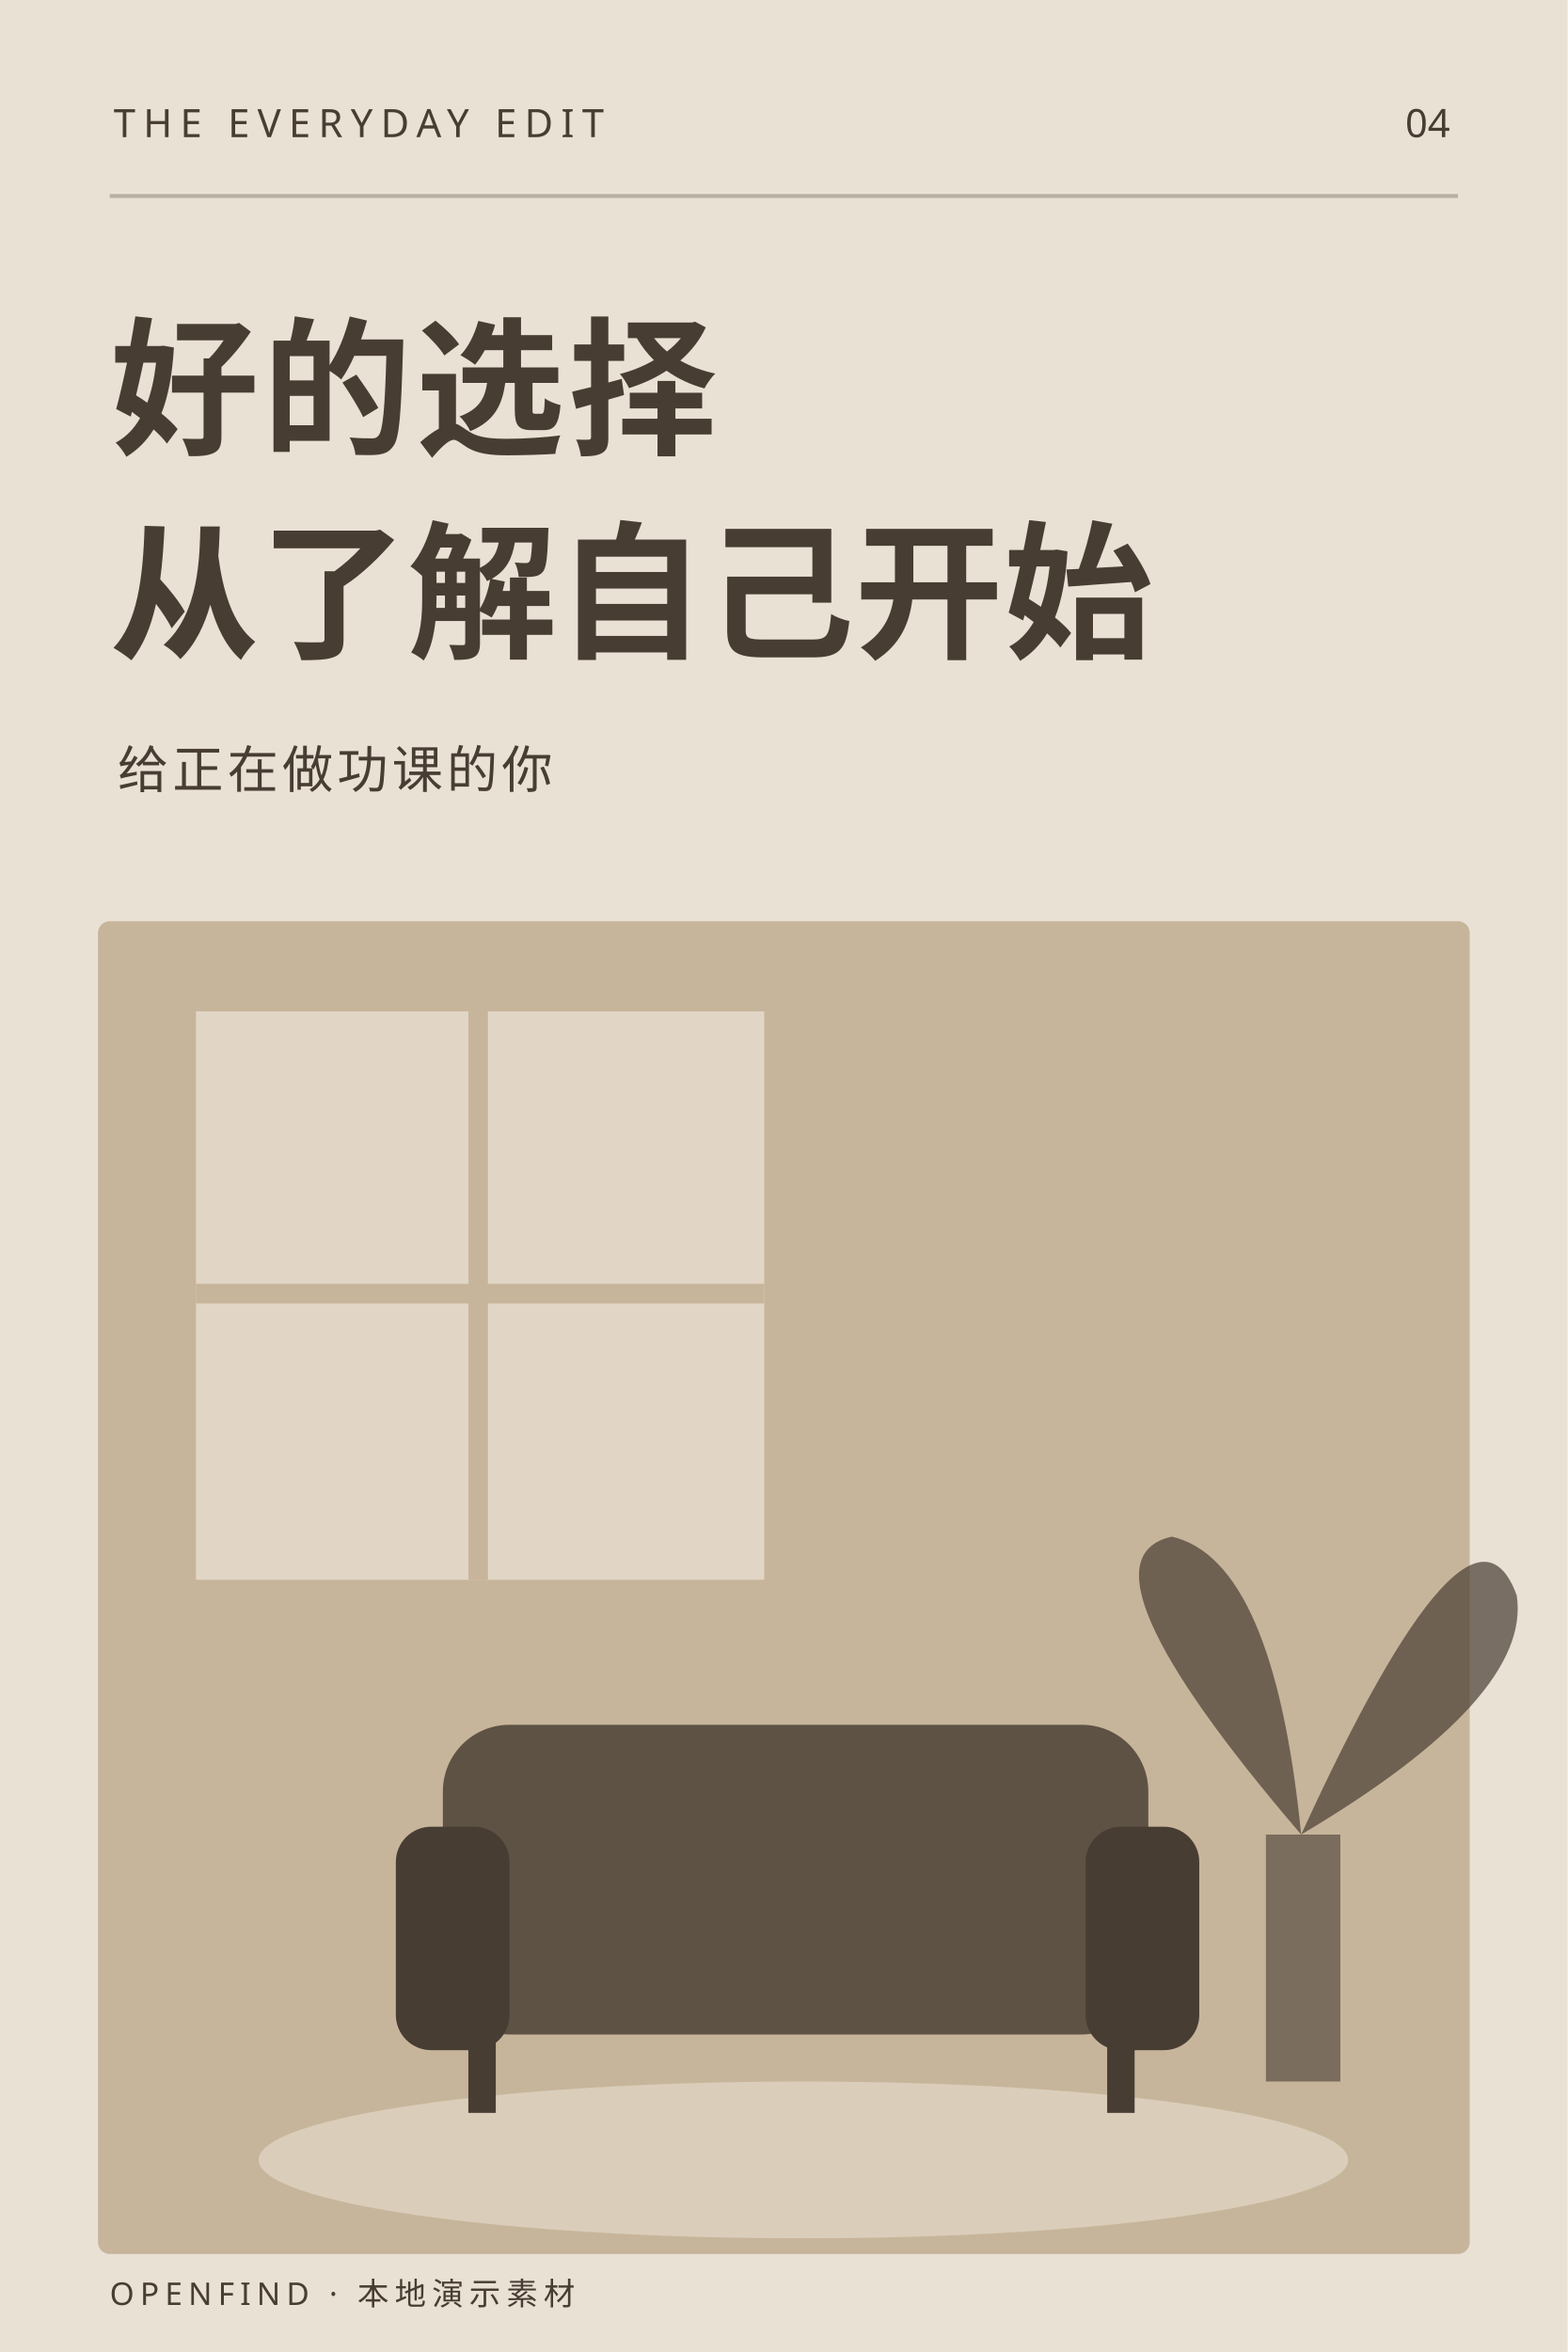
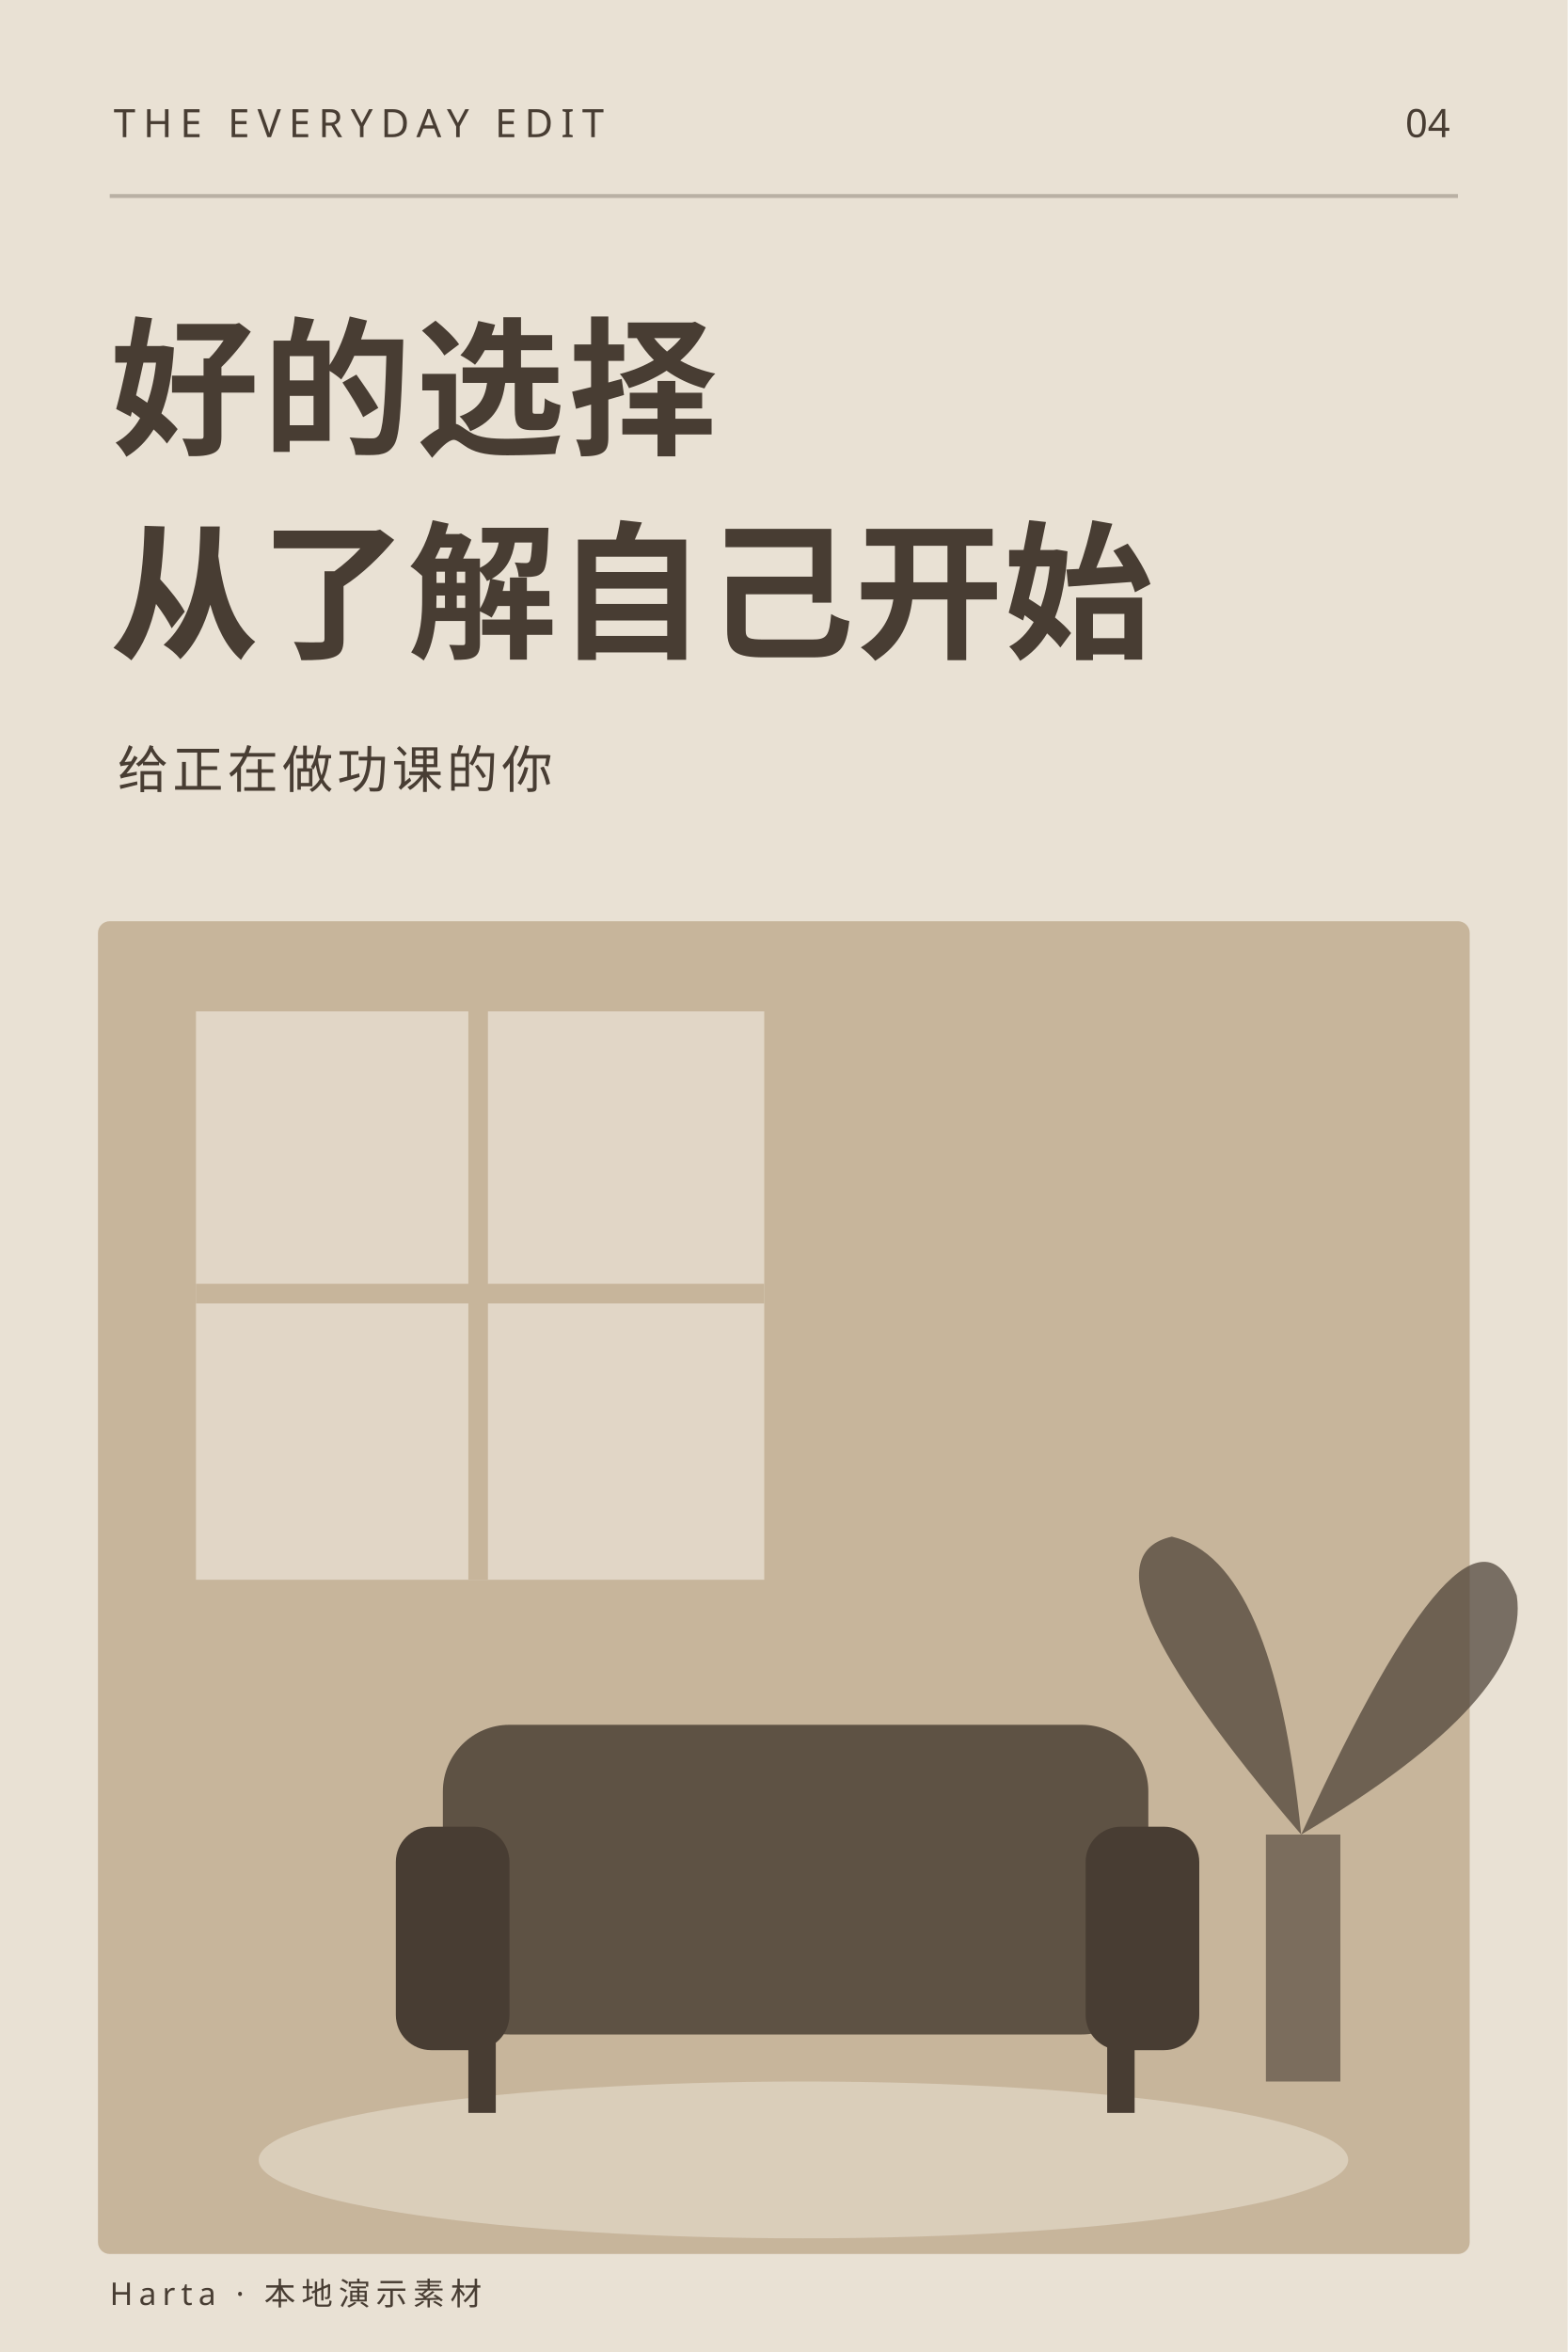
<svg xmlns="http://www.w3.org/2000/svg" width="400" height="600" viewBox="0 0 400 600">
  <rect width="400" height="600" fill="#e9e1d4" />
  <g font-family="PingFang SC,Noto Sans SC,Microsoft YaHei,sans-serif" fill="#483d33">
    <text x="29" y="35" font-size="10" letter-spacing="2">THE EVERYDAY EDIT</text>
    <text x="370" y="35" text-anchor="end" font-size="10">04</text>
    <path d="M28 50h344" stroke="#483d33" opacity=".3" />
    <text x="28" y="113" font-size="38" font-weight="650" letter-spacing="1">好的选择</text>
    <text x="28" y="165" font-size="38" font-weight="650">从了解自己开始</text>
    <text x="30" y="201" font-size="13" letter-spacing="1">给正在做功课的你</text>
    <rect x="25" y="235" width="350" height="340" rx="3" fill="#c7b59b" />
    <rect x="50" y="258" width="145" height="145" fill="#e9e1d4" opacity=".75" />
    <path d="M122 258v145M50 330h145" stroke="#c7b59b" stroke-width="5" />
    <ellipse cx="205" cy="551" rx="139" ry="20" fill="#e9e1d4" opacity=".55" />
    <rect x="113" y="440" width="180" height="79" rx="17" fill="#483d33" opacity=".83" />
    <rect x="101" y="466" width="29" height="57" rx="9" fill="#483d33" />
    <rect x="277" y="466" width="29" height="57" rx="9" fill="#483d33" />
    <path d="M123 521v18m163-18v18" stroke="#483d33" stroke-width="7" />
    <rect x="323" y="468" width="19" height="63" fill="#483d33" opacity=".6" />
    <path d="M332 468q-60-70-33-76 26 6 33 76M332 468q43-94 55-61 4 26-55 61" fill="#483d33" opacity=".7" />
    <rect x="25" y="576" width="180" height="16" fill="#e9e1d4" />
-     <text x="28" y="588" font-size="8" letter-spacing="1.5">OPENFIND · 本地演示素材</text>
+     <text x="28" y="588" font-size="8" letter-spacing="1.5">Harta · 本地演示素材</text>
  </g>
</svg>
